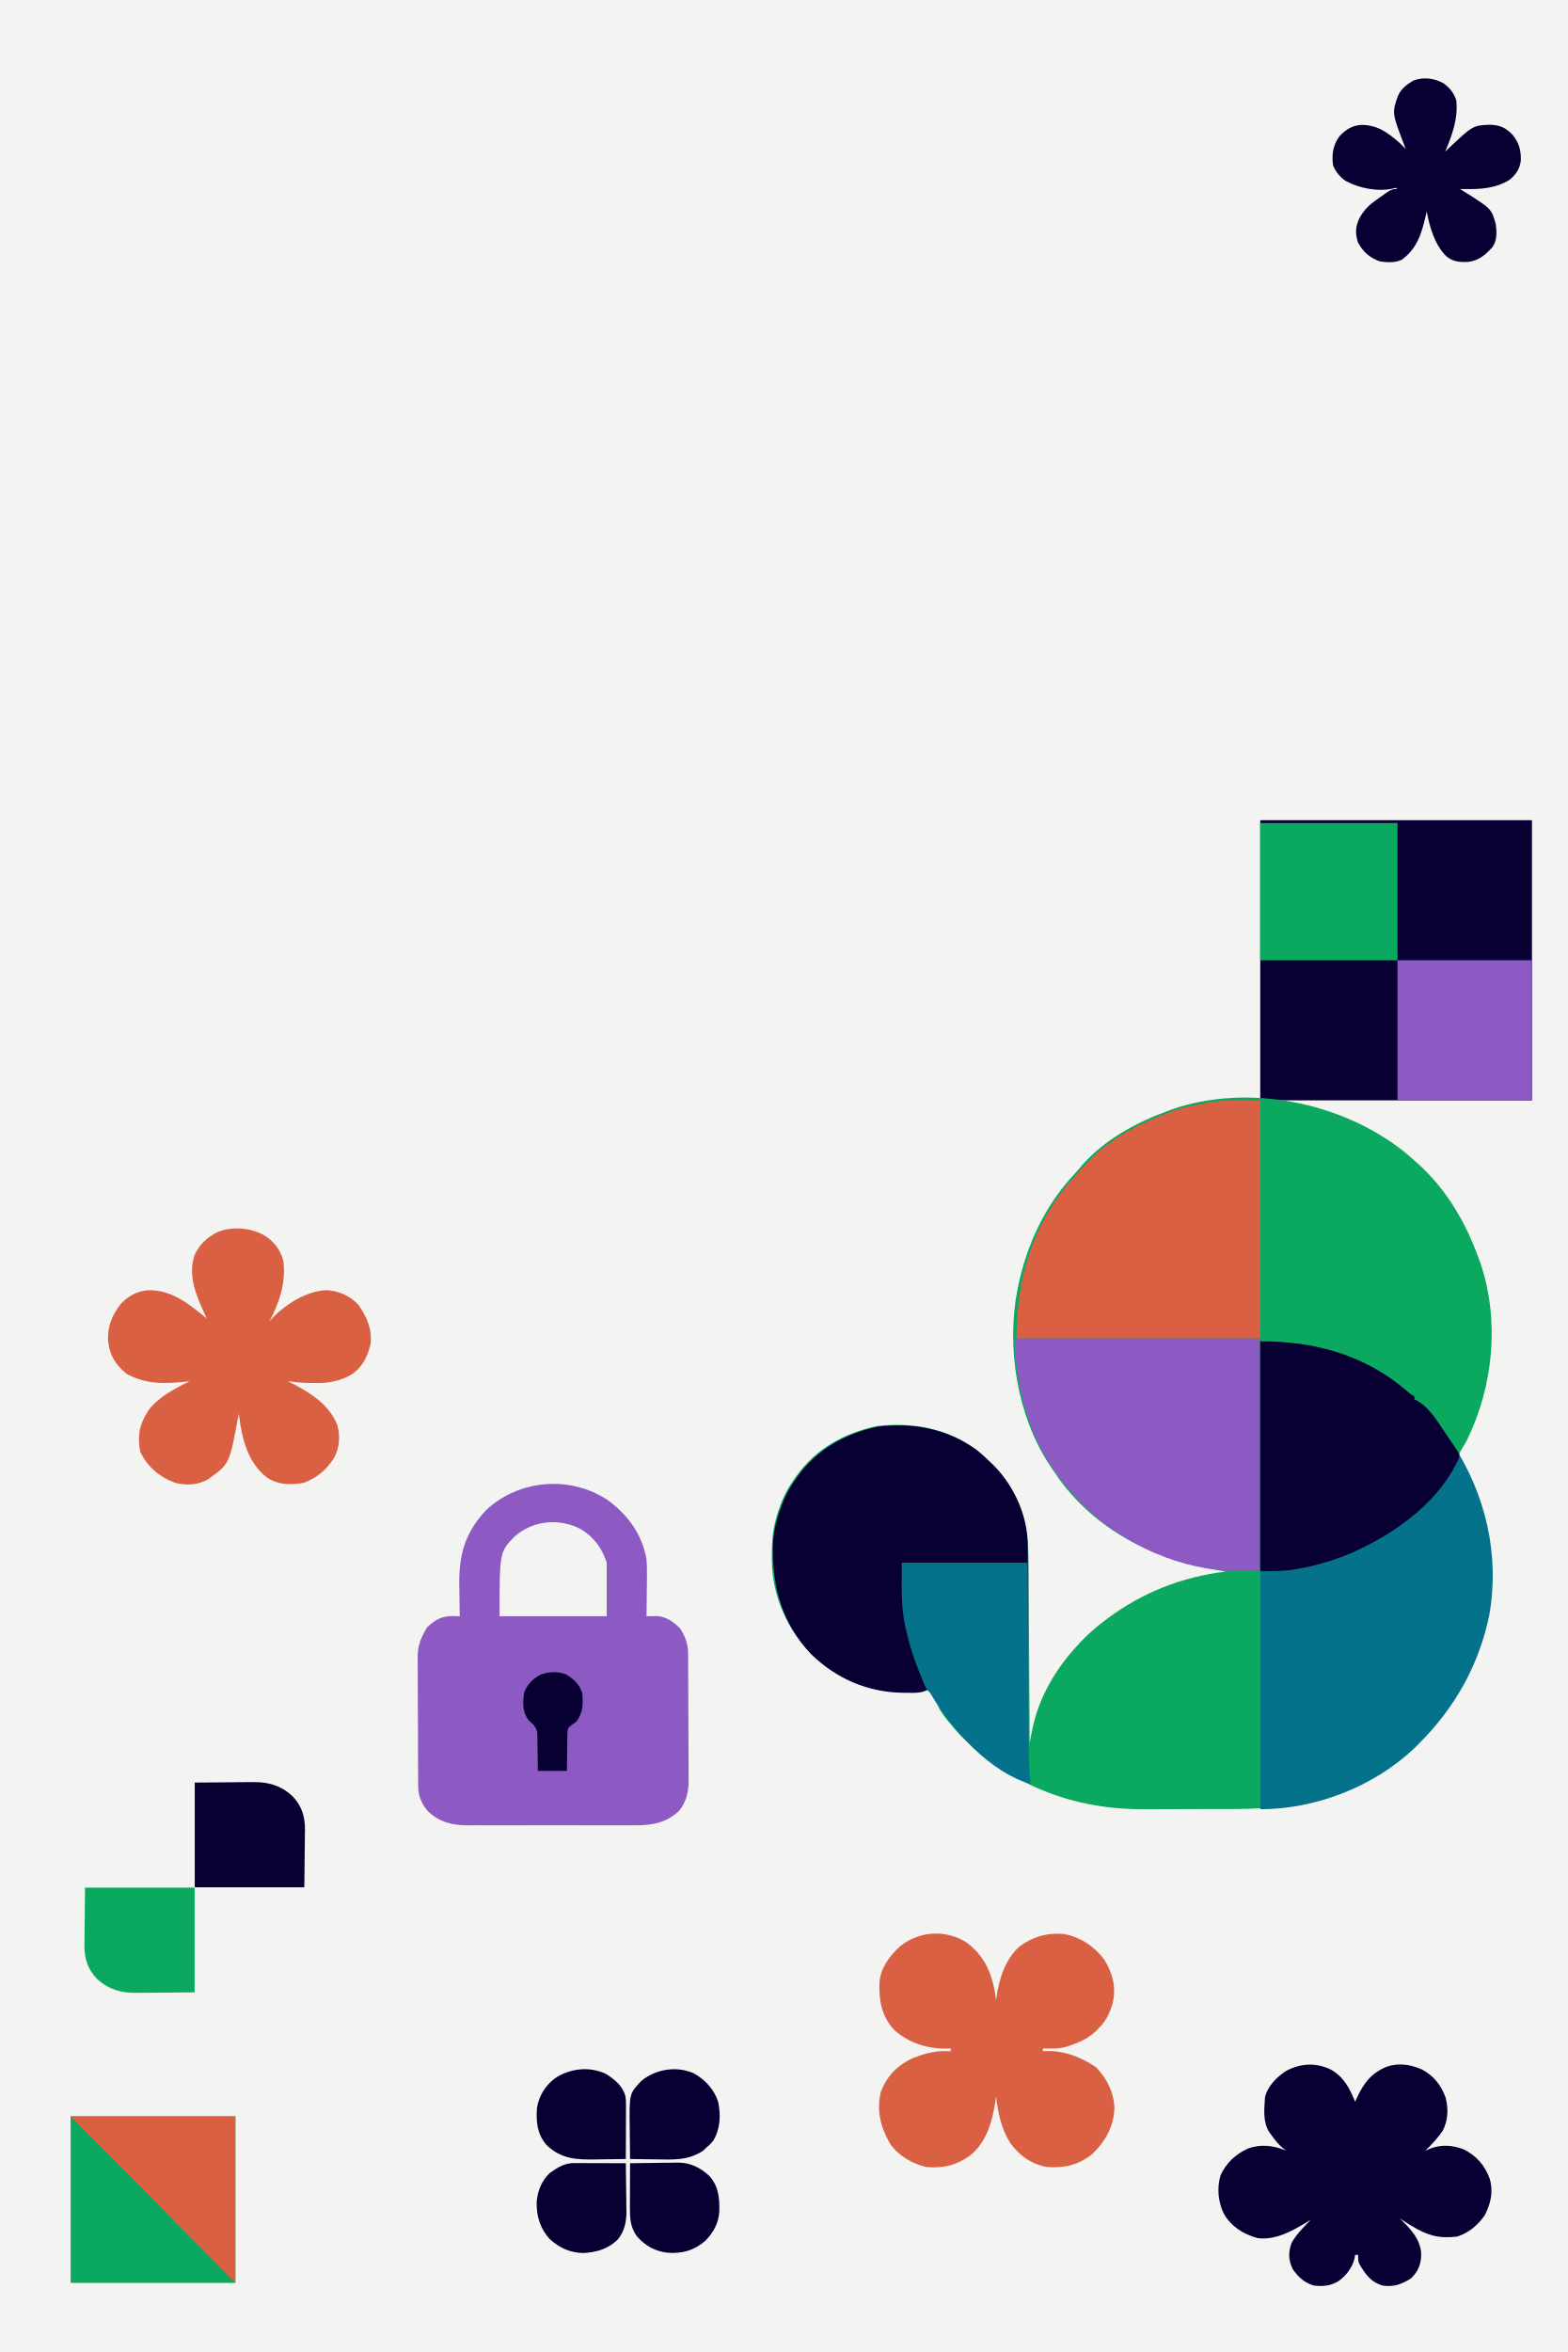
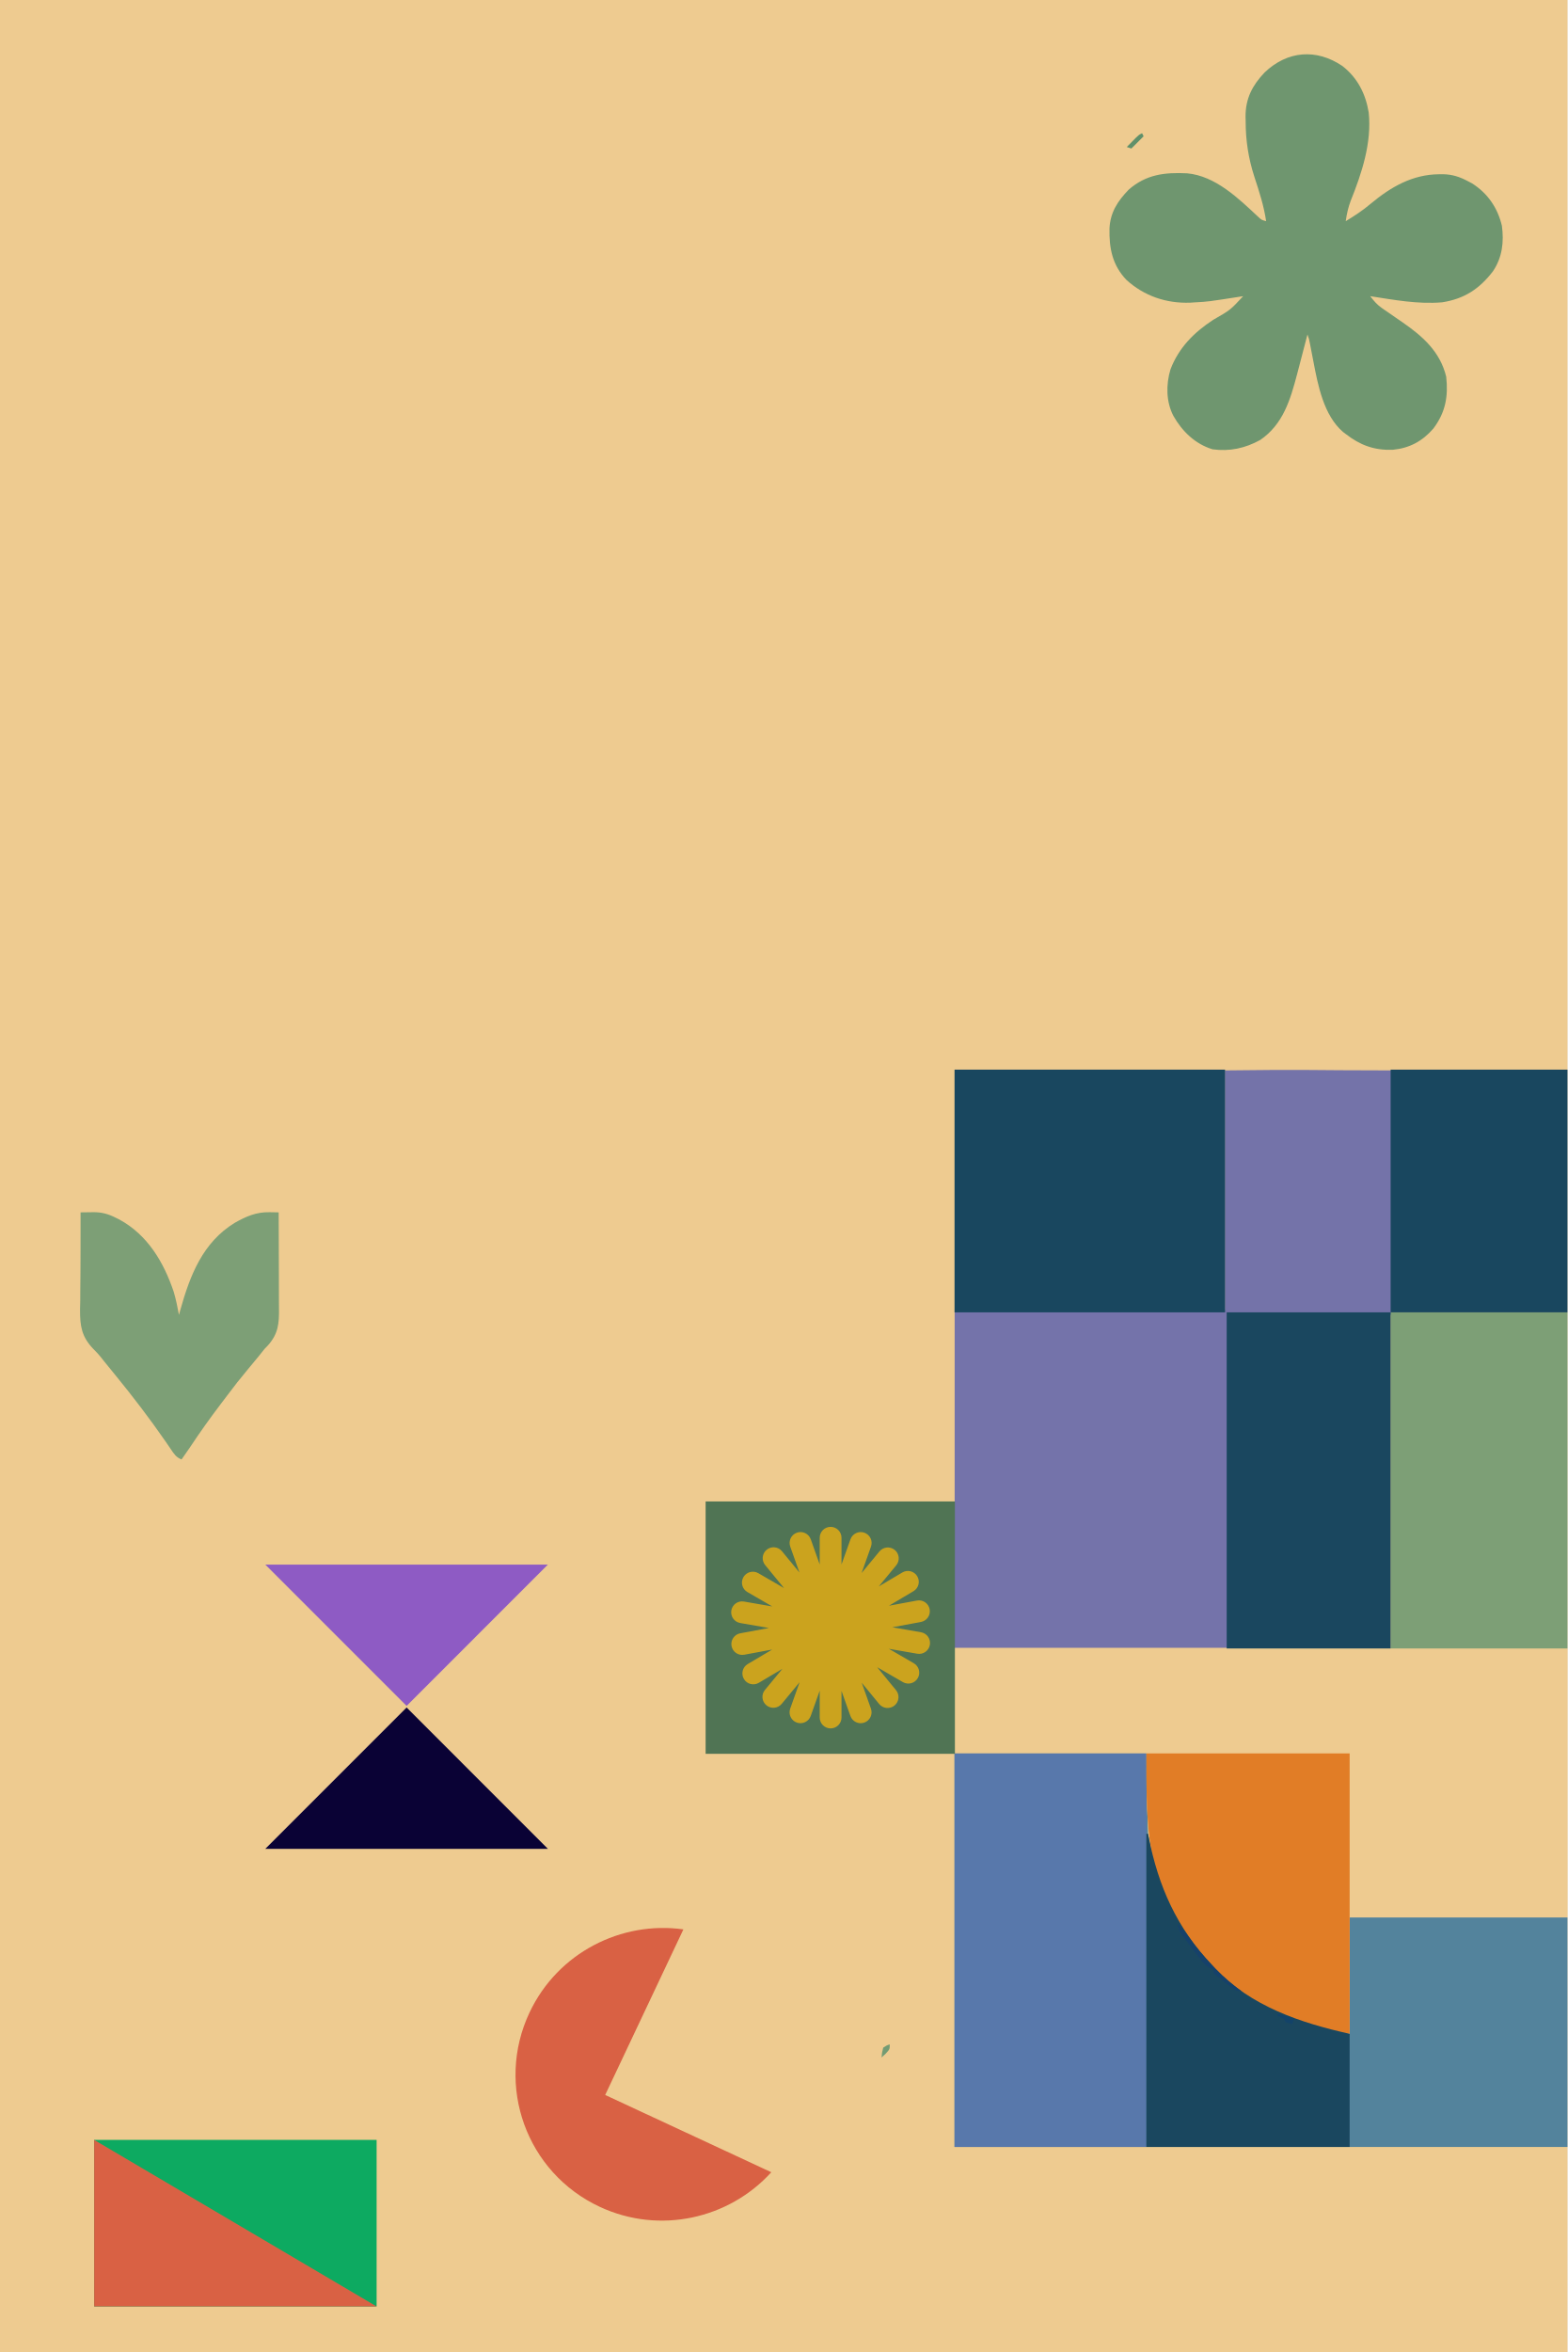
<svg xmlns="http://www.w3.org/2000/svg" width="260" height="390" viewBox="0 0 260 390" fill="none">
-   <g clip-path="url(#clip0_19192_4808)">
-     <rect width="260" height="390" fill="#F3F3F1" />
-     <path d="M101.02 248.901C104.274 251.393 106.527 254.503 107.227 258.605C107.344 260.226 107.299 261.853 107.274 263.477C107.271 263.917 107.267 264.356 107.264 264.796C107.256 265.864 107.243 266.932 107.227 267.999C107.381 267.996 107.535 267.992 107.694 267.989C107.897 267.986 108.101 267.983 108.311 267.981C108.512 267.977 108.713 267.974 108.921 267.97C110.504 268.049 111.727 268.945 112.813 270.031C113.616 271.315 114.11 272.575 114.12 274.098C114.122 274.399 114.122 274.399 114.125 274.706C114.126 274.924 114.127 275.142 114.127 275.367C114.129 275.598 114.131 275.829 114.132 276.068C114.137 276.833 114.14 277.599 114.143 278.364C114.144 278.626 114.145 278.888 114.146 279.158C114.151 280.545 114.155 281.933 114.157 283.32C114.16 284.75 114.169 286.179 114.179 287.608C114.186 288.71 114.188 289.812 114.189 290.914C114.19 291.441 114.193 291.968 114.197 292.494C114.204 293.234 114.203 293.973 114.202 294.712C114.207 295.035 114.207 295.035 114.211 295.363C114.196 297.139 113.792 298.859 112.641 300.254C110.462 302.315 108.077 302.682 105.172 302.662C104.687 302.665 104.687 302.665 104.192 302.668C103.313 302.672 102.434 302.67 101.555 302.667C100.63 302.665 99.706 302.667 98.781 302.669C97.229 302.67 95.677 302.668 94.125 302.663C92.336 302.658 90.547 302.659 88.759 302.665C87.217 302.67 85.675 302.67 84.133 302.668C83.215 302.666 82.297 302.666 81.379 302.669C80.354 302.673 79.33 302.668 78.305 302.662C78.005 302.664 77.705 302.666 77.395 302.668C74.939 302.643 72.869 302.116 71.037 300.409C69.933 299.173 69.368 297.82 69.357 296.167C69.356 295.963 69.354 295.76 69.352 295.551C69.351 295.33 69.351 295.109 69.35 294.882C69.348 294.648 69.347 294.414 69.345 294.172C69.34 293.397 69.337 292.623 69.334 291.848C69.333 291.583 69.332 291.318 69.331 291.044C69.326 289.641 69.322 288.237 69.32 286.833C69.317 285.387 69.308 283.94 69.298 282.493C69.292 281.378 69.29 280.263 69.289 279.148C69.287 278.615 69.284 278.082 69.28 277.548C69.273 276.8 69.274 276.053 69.275 275.305C69.272 275.086 69.269 274.868 69.266 274.644C69.281 272.792 69.879 271.404 70.839 269.84C72.112 268.601 73.269 267.966 75.058 267.965C75.456 267.974 75.853 267.984 76.25 267.999C76.245 267.733 76.24 267.467 76.234 267.193C76.216 266.189 76.204 265.185 76.195 264.181C76.189 263.75 76.183 263.318 76.174 262.887C76.075 257.955 77.079 254.21 80.527 250.496C86.015 245.247 94.803 244.566 101.02 248.901Z" fill="#8D5AC4" />
-     <path d="M43.925 204.902C45.483 205.884 46.449 207.198 46.972 208.965C47.493 212.575 46.355 215.946 44.687 219.121C44.897 218.88 45.106 218.639 45.322 218.391C47.58 216.133 50.832 214.107 54.066 213.932C56.126 214.002 57.991 214.841 59.414 216.328C60.852 218.361 61.765 220.406 61.445 222.93C60.935 224.987 60.134 226.645 58.371 227.872C56.368 229.061 54.468 229.36 52.177 229.325C51.973 229.325 51.77 229.325 51.559 229.324C50.264 229.315 49.016 229.207 47.734 229.023C47.943 229.128 48.152 229.233 48.367 229.341C51.461 230.941 54.573 232.893 55.936 236.255C56.45 238.115 56.319 239.979 55.433 241.695C54.173 243.687 52.635 244.994 50.448 245.861C48.213 246.277 46.153 246.246 44.221 244.964C41.138 242.541 40.163 238.662 39.675 234.944C39.654 234.75 39.632 234.555 39.609 234.355C39.584 234.496 39.558 234.637 39.532 234.781C38.07 242.746 38.07 242.746 34.531 245.273C32.812 246.271 30.938 246.349 29.017 245.86C26.419 244.903 24.504 243.247 23.264 240.767C22.748 238.087 23.134 236.141 24.628 233.848C26.233 231.666 29.095 230.172 31.484 229.023C31.252 229.051 31.252 229.051 31.016 229.079C27.373 229.465 24.284 229.601 20.994 227.802C19.14 226.292 18.232 224.794 17.929 222.411C17.799 219.989 18.512 218.206 19.967 216.286C21.172 214.964 22.559 214.183 24.338 213.947C28.438 213.782 31.252 216.166 34.277 218.613C34.154 218.347 34.032 218.08 33.906 217.805C32.536 214.781 31.177 211.614 32.214 208.243C32.875 206.799 33.709 205.769 35.039 204.902C35.197 204.798 35.355 204.693 35.518 204.585C37.998 203.225 41.535 203.486 43.925 204.902Z" fill="#D96043" />
-     <path d="M160.173 322.007C163.002 324.026 164.314 326.726 164.968 330.058C165.05 330.604 165.13 331.15 165.204 331.697C165.247 331.357 165.247 331.357 165.292 331.009C165.739 327.97 166.768 324.818 169.139 322.707C171.505 321.042 173.638 320.468 176.501 320.69C179.26 321.252 181.461 322.701 183.147 324.936C184.515 327.155 185.128 329.44 184.573 331.983C184.124 333.625 183.565 334.911 182.384 336.147C182.232 336.308 182.079 336.469 181.922 336.635C180.591 337.924 179.189 338.601 177.442 339.191C177.275 339.249 177.107 339.307 176.935 339.366C175.629 339.752 174.317 339.704 172.97 339.66C172.97 339.814 172.97 339.969 172.97 340.128C173.176 340.116 173.176 340.116 173.386 340.104C176.502 340.001 179.175 341.055 181.752 342.748C183.609 344.682 184.732 346.931 184.826 349.613C184.723 352.642 183.281 355.148 181.106 357.214C178.87 358.988 176.482 359.538 173.676 359.332C171.095 358.88 169.071 357.454 167.557 355.351C166.085 353.046 165.501 350.306 165.204 347.623C165.148 348.005 165.148 348.005 165.091 348.395C164.564 351.781 163.666 355.15 160.894 357.415C158.63 359.055 156.447 359.555 153.672 359.332C151.239 358.777 148.948 357.442 147.552 355.351C146.004 352.599 145.344 349.938 146.102 346.81C147.092 344.244 148.832 342.465 151.318 341.299C153.076 340.61 154.798 340.085 156.702 340.114C156.977 340.117 156.977 340.117 157.259 340.12C157.395 340.123 157.532 340.125 157.673 340.128C157.673 339.974 157.673 339.819 157.673 339.66C157.518 339.668 157.364 339.676 157.205 339.685C153.923 339.781 150.751 338.793 148.273 336.571C146.19 334.302 145.736 331.617 145.864 328.676C146.066 326.254 147.535 324.356 149.259 322.739C152.386 320.206 156.754 319.917 160.173 322.007Z" fill="#D96043" />
-     <path d="M96.418 253.61C98.57 254.958 99.823 256.712 100.623 259.113C100.623 262.046 100.623 264.979 100.623 268C94.758 268 88.893 268 82.85 268C82.85 257.368 82.85 257.368 85.334 254.782C88.413 252.083 92.828 251.66 96.418 253.61Z" fill="#F3F3F1" />
-     <path d="M93.86 277.634C95.126 278.392 96.086 279.267 96.562 280.695C96.731 282.588 96.726 283.99 95.546 285.52C95.329 285.669 95.111 285.818 94.886 285.972C94.21 286.489 94.21 286.489 94.109 287.303C94.106 287.596 94.102 287.888 94.097 288.19C94.086 288.666 94.086 288.666 94.075 289.152C94.074 289.482 94.072 289.813 94.071 290.153C94.064 290.488 94.058 290.822 94.051 291.167C94.036 291.993 94.029 292.819 94.023 293.645C92.431 293.645 90.839 293.645 89.199 293.645C89.195 293.146 89.192 292.648 89.188 292.134C89.176 291.479 89.164 290.824 89.151 290.169C89.15 289.841 89.148 289.512 89.147 289.174C89.139 288.857 89.132 288.541 89.124 288.214C89.121 287.923 89.117 287.632 89.112 287.332C88.897 286.308 88.452 285.943 87.675 285.266C86.628 283.844 86.696 282.399 86.914 280.695C87.449 279.241 88.347 278.388 89.707 277.649C91.04 277.204 92.538 277.106 93.86 277.634Z" fill="#080033" />
-     <path d="M11.712 350.922C20.73 350.922 29.748 350.922 39.039 350.922C39.039 360.037 39.039 369.152 39.039 378.543C30.021 378.543 21.003 378.543 11.712 378.543C11.712 369.428 11.712 360.313 11.712 350.922Z" fill="#0BA960" />
-     <path d="M39.039 350.922H11.712L39.039 378.543V350.922Z" fill="#D96043" />
-     <path d="M220.643 343.128C222.827 344.323 223.852 346.258 224.741 348.509C224.83 348.31 224.919 348.11 225.011 347.905C226.203 345.36 227.425 343.736 230.058 342.669C231.996 342.021 234.051 342.342 235.881 343.177C237.801 344.234 239.016 345.759 239.756 347.813C240.228 349.68 240.168 351.541 239.296 353.272C238.475 354.516 237.436 355.584 236.388 356.635C236.67 356.509 236.952 356.384 237.242 356.254C239.065 355.577 240.867 355.689 242.675 356.369C244.867 357.431 246.237 359.019 247.081 361.289C247.686 363.407 247.246 365.365 246.262 367.3C245.104 368.979 243.65 370.202 241.705 370.855C238.656 371.242 236.696 370.668 234.109 369.078C233.888 368.946 233.666 368.813 233.438 368.677C232.981 368.397 232.531 368.104 232.083 367.808C232.194 367.91 232.304 368.012 232.418 368.117C234.067 369.695 235.637 371.445 235.707 373.823C235.688 375.473 235.19 376.628 234.03 377.791C232.473 378.772 231.126 379.256 229.298 378.981C227.382 378.424 226.427 377.094 225.459 375.426C225.247 374.918 225.247 374.918 225.247 373.903C225.08 373.903 224.913 373.903 224.741 373.903C224.713 374.089 224.685 374.275 224.656 374.466C224.292 375.993 223.289 377.301 222.035 378.22C220.653 379.057 219.486 379.146 217.905 378.981C216.331 378.521 215.256 377.542 214.36 376.188C213.685 374.711 213.644 373.461 214.202 371.935C214.997 370.455 216.244 369.264 217.398 368.062C217.18 368.197 216.963 368.332 216.739 368.471C214.261 369.97 211.522 371.502 208.536 371.109C206.147 370.423 204.25 369.237 202.968 367.078C202.022 365.078 201.807 362.88 202.41 360.736C203.334 358.671 204.942 357.186 206.986 356.254C209.193 355.482 211.223 355.752 213.347 356.635C213.16 356.496 212.974 356.358 212.781 356.215C212.06 355.602 211.556 354.991 211.005 354.223C210.831 353.984 210.658 353.746 210.479 353.501C209.425 351.822 209.671 349.665 209.802 347.747C210.249 345.887 211.808 344.325 213.396 343.34C215.777 342.122 218.186 341.996 220.643 343.128Z" fill="#080033" />
-     <path d="M104.495 358.7C105.822 358.676 107.15 358.659 108.478 358.648C108.929 358.643 109.379 358.637 109.83 358.629C110.481 358.617 111.132 358.612 111.784 358.608C111.983 358.603 112.182 358.598 112.387 358.594C114.498 358.593 116.126 359.399 117.661 360.821C119.185 362.527 119.345 364.491 119.298 366.695C119.159 368.677 118.356 370.136 116.983 371.556C115.095 373.187 113.194 373.693 110.759 373.545C108.648 373.294 107.093 372.44 105.665 370.866C104.504 369.288 104.461 367.778 104.472 365.897C104.472 365.691 104.473 365.485 104.473 365.272C104.474 364.617 104.477 363.961 104.48 363.306C104.481 362.86 104.482 362.415 104.483 361.969C104.486 360.879 104.49 359.789 104.495 358.7Z" fill="#080033" />
-     <path d="M100.475 343.881C101.876 344.739 103.204 345.814 103.69 347.439C103.799 347.963 103.821 348.432 103.82 348.967C103.82 349.169 103.82 349.37 103.82 349.577C103.818 349.793 103.817 350.008 103.816 350.23C103.816 350.452 103.815 350.674 103.815 350.902C103.814 351.61 103.811 352.318 103.808 353.026C103.807 353.507 103.806 353.987 103.805 354.468C103.802 355.645 103.798 356.821 103.793 357.998C102.574 358.022 101.355 358.039 100.136 358.05C99.722 358.054 99.309 358.061 98.895 358.069C95.69 358.131 93.097 358.03 90.662 355.695C89.086 353.887 88.901 351.896 89.053 349.575C89.372 347.559 90.335 345.989 91.918 344.703C94.385 342.985 97.702 342.563 100.475 343.881Z" fill="#080033" />
-     <path d="M95.159 358.674C95.351 358.674 95.543 358.674 95.741 358.674C96.05 358.676 96.05 358.676 96.366 358.678C96.684 358.678 96.684 358.678 97.008 358.679C97.685 358.68 98.362 358.683 99.039 358.686C99.498 358.687 99.957 358.688 100.416 358.689C101.541 358.692 102.667 358.696 103.792 358.701C103.815 360.057 103.832 361.414 103.843 362.771C103.848 363.231 103.854 363.692 103.863 364.153C103.874 364.818 103.879 365.484 103.883 366.149C103.888 366.352 103.893 366.555 103.898 366.764C103.899 368.446 103.543 370.05 102.438 371.364C100.828 372.952 98.885 373.485 96.67 373.587C94.495 373.523 92.779 372.732 91.172 371.277C89.586 369.532 88.968 367.494 89.002 365.178C89.149 363.307 89.799 361.655 91.157 360.338C92.398 359.451 93.6 358.669 95.159 358.674Z" fill="#080033" />
-     <path d="M115.139 343.829C116.987 344.901 118.377 346.402 119.087 348.437C119.572 350.662 119.481 352.974 118.297 354.957C117.727 355.63 117.727 355.63 117.127 356.127C116.881 356.366 116.881 356.366 116.63 356.609C114.18 358.26 111.608 358.113 108.778 358.057C108.361 358.052 107.944 358.048 107.528 358.044C106.516 358.034 105.504 358.018 104.493 357.999C104.475 356.742 104.463 355.485 104.454 354.229C104.451 353.802 104.446 353.375 104.44 352.949C104.359 347.16 104.359 347.16 106.34 345.073C108.748 343.063 112.279 342.506 115.139 343.829Z" fill="#080033" />
-     <path d="M38.2 295.534L32.3 295.58V312.947H32.486H50.475L50.532 307.266C50.544 306.43 50.557 305.593 50.562 304.757L50.565 304.07L50.58 303.343C50.581 301.14 50.02 299.392 48.464 297.79C46.524 296.032 44.49 295.464 41.895 295.502L41.519 295.508C41.029 295.509 40.54 295.511 40.051 295.513L38.2 295.534Z" fill="#080033" />
-     <path d="M26.379 330.414L32.278 330.367L32.278 313L32.093 313L14.104 313L14.046 318.681C14.034 319.518 14.021 320.354 14.016 321.191L14.014 321.877L13.999 322.604C13.998 324.808 14.559 326.555 16.114 328.157C18.055 329.915 20.089 330.484 22.683 330.445L23.06 330.44C23.549 330.438 24.039 330.436 24.528 330.434L26.379 330.414Z" fill="#0BA960" />
-     <path d="M239.449 13.841C240.467 14.584 241.137 15.435 241.526 16.647C241.841 19.695 240.844 22.388 239.686 25.133C239.825 25 239.963 24.868 240.106 24.731C244.298 20.787 244.298 20.787 247.16 20.683C248.806 20.745 249.763 21.186 250.89 22.391C251.949 23.719 252.281 24.944 252.225 26.649C252.053 28.008 251.391 28.991 250.337 29.829C248.127 31.224 245.489 31.411 242.957 31.342C242.687 31.342 242.417 31.342 242.139 31.342C242.322 31.455 242.505 31.568 242.693 31.684C247.36 34.61 247.36 34.61 248.067 37.138C248.239 38.456 248.32 39.826 247.534 40.956C246.392 42.245 245.254 43.219 243.522 43.426C242.08 43.498 241.019 43.421 239.868 42.496C237.903 40.51 237.146 37.752 236.62 35.068C236.545 35.391 236.545 35.391 236.47 35.72C235.776 38.675 235.067 41.184 232.493 43.062C231.372 43.61 230.052 43.522 228.852 43.347C227.128 42.72 226.093 41.791 225.211 40.191C224.762 38.755 224.777 37.612 225.428 36.245C226.134 34.911 226.989 34.041 228.201 33.192C228.321 33.105 228.442 33.018 228.567 32.928C230.793 31.342 230.793 31.342 231.714 31.342C231.646 31.274 231.579 31.206 231.509 31.135C231.399 31.164 231.289 31.193 231.176 31.223C228.616 31.856 225.426 31.24 223.154 29.988C222.225 29.343 221.505 28.47 221.084 27.41C220.857 25.618 221.056 24.129 222.106 22.649C223.034 21.597 224.125 20.885 225.532 20.721C228.314 20.61 230.094 21.937 232.123 23.684C232.472 24.022 232.809 24.368 233.145 24.719C233.061 24.502 232.977 24.284 232.891 24.06C230.863 18.741 230.863 18.741 231.829 15.949C232.4 14.681 233.244 14.062 234.397 13.361C236.075 12.727 237.921 12.953 239.449 13.841Z" fill="#080033" />
-     <path d="M209.012 136C223.883 136 238.755 136 254.077 136C254.077 151.331 254.077 166.663 254.077 182.459C239.205 182.459 224.334 182.459 209.012 182.459C209.012 167.127 209.012 151.796 209.012 136Z" fill="#080033" />
-     <path d="M209.012 136.465C216.524 136.465 224.037 136.465 231.777 136.465C231.777 143.977 231.777 151.49 231.777 159.23C224.264 159.23 216.752 159.23 209.012 159.23C209.012 151.717 209.012 144.205 209.012 136.465Z" fill="#0BA960" />
-     <path d="M231.775 159.229C239.134 159.229 246.494 159.229 254.076 159.229C254.076 166.895 254.076 174.561 254.076 182.459C246.717 182.459 239.357 182.459 231.775 182.459C231.775 174.793 231.775 167.128 231.775 159.229Z" fill="#8D5AC4" />
-     <path d="M232.761 190.877C233.556 191.523 234.319 192.198 235.077 192.887C235.287 193.076 235.497 193.264 235.713 193.459C240.186 197.682 243.193 202.978 245.257 208.701C245.414 209.137 245.414 209.137 245.574 209.581C248.743 219.113 247.666 229.907 243.271 238.847C242.932 239.45 242.59 240.045 242.216 240.627C241.97 241.213 242.088 241.458 242.278 242.059C242.44 242.422 242.613 242.78 242.793 243.134C247.651 252.886 248.587 263.071 245.181 273.461C243.118 279.443 239.547 284.568 235.077 289.007C234.856 289.23 234.635 289.453 234.407 289.683C226.377 297.367 215.799 299.955 205.002 299.962C204.426 299.964 203.85 299.965 203.275 299.967C202.073 299.97 200.871 299.971 199.669 299.971C198.146 299.971 196.623 299.977 195.1 299.986C193.911 299.992 192.723 299.992 191.535 299.992C190.974 299.993 190.414 299.995 189.853 299.999C178.081 300.073 167.86 296.111 159.447 287.901C158.658 287.106 157.942 286.273 157.251 285.393C157.131 285.247 157.011 285.1 156.888 284.95C156.294 284.205 155.818 283.522 155.471 282.633C155.038 281.618 154.754 281.051 153.883 280.359C152.097 280.003 150.232 280.233 148.427 280.337C143.498 280.482 138.554 277.909 135.013 274.676C130.66 270.453 128.078 264.808 128.001 258.753C127.994 256.212 128.047 253.894 128.805 251.449C128.896 251.155 128.986 250.861 129.079 250.559C129.691 248.725 130.429 247.105 131.537 245.518C131.716 245.261 131.894 245.004 132.079 244.739C135.361 240.187 139.963 237.652 145.389 236.472C151.262 235.761 156.997 236.815 161.829 240.329C162.7 241.03 163.514 241.772 164.312 242.553C164.504 242.741 164.696 242.929 164.894 243.123C167.019 245.332 168.382 247.84 169.371 250.707C169.43 250.877 169.49 251.047 169.551 251.221C170.443 253.992 170.593 256.889 170.599 259.777C170.602 260.255 170.602 260.255 170.606 260.743C170.613 261.604 170.617 262.466 170.62 263.328C170.624 264.232 170.631 265.137 170.637 266.042C170.648 267.75 170.658 269.458 170.666 271.167C170.675 273.113 170.688 275.06 170.7 277.007C170.726 281.007 170.748 285.007 170.768 289.007C170.818 288.752 170.868 288.497 170.919 288.234C170.986 287.897 171.053 287.559 171.12 287.221C171.153 287.054 171.186 286.886 171.22 286.713C172.159 281.99 174.594 277.572 177.72 273.934C177.83 273.806 177.939 273.678 178.052 273.545C179.604 271.746 181.276 270.176 183.183 268.745C183.315 268.645 183.448 268.545 183.585 268.442C189.465 264.049 195.996 261.479 203.295 260.591C203.155 260.569 203.016 260.547 202.872 260.524C192.164 258.788 182.334 254.309 175.749 245.379C175.319 244.774 174.903 244.16 174.492 243.542C174.393 243.396 174.295 243.25 174.193 243.099C168.649 234.814 166.849 223.328 168.781 213.643C170.214 206.563 173.22 199.973 178.2 194.672C178.661 194.178 179.09 193.67 179.52 193.15C183.242 188.96 188.395 186.144 193.611 184.239C194.008 184.088 194.008 184.088 194.413 183.935C206.991 179.619 222.464 182.747 232.761 190.877Z" fill="#0BA960" />
-     <path d="M209.011 182.492C209.011 195.513 209.011 208.534 209.011 221.949C195.673 221.949 182.334 221.949 168.592 221.949C168.592 211.852 171.405 202.295 178.494 194.8C178.955 194.311 179.383 193.807 179.812 193.291C183.53 189.135 188.676 186.343 193.885 184.453C194.149 184.353 194.414 184.254 194.686 184.151C196.387 183.571 198.147 183.242 199.914 182.921C200.135 182.878 200.356 182.835 200.585 182.791C203.435 182.312 206.02 182.492 209.011 182.492Z" fill="#D96043" />
-     <path d="M168.42 221.949C181.759 221.949 195.097 221.949 208.839 221.949C208.839 234.614 208.839 247.279 208.839 260.327C199.458 261.368 189.764 257.885 182.415 252.11C179.418 249.549 176.8 246.773 174.62 243.49C174.521 243.344 174.422 243.197 174.32 243.046C171.195 238.36 169.541 232.943 168.715 227.412C168.684 227.207 168.653 227.002 168.622 226.791C168.399 225.14 168.42 223.653 168.42 221.949Z" fill="#8D5AC4" />
-     <path d="M209.012 222.414C218.114 222.414 226.313 224.65 233.299 230.614C233.847 231.094 233.847 231.094 234.574 231.556C234.574 231.719 234.574 231.883 234.574 232.051C234.717 232.11 234.859 232.17 235.006 232.232C237.261 233.49 238.847 236.377 240.282 238.475C240.516 238.815 240.516 238.815 240.755 239.161C246.383 247.629 248.786 257.842 246.983 267.879C245.28 276.106 241.276 283.21 235.319 289.129C235.097 289.351 234.876 289.574 234.649 289.804C227.954 296.214 218.245 300 209.012 300C209.012 274.397 209.012 248.793 209.012 222.414Z" fill="#05728C" />
-     <path d="M209.012 222.414C218.113 222.414 226.311 224.652 233.296 230.622C233.844 231.102 233.844 231.102 234.571 231.565C234.571 231.728 234.571 231.891 234.571 232.06C234.714 232.12 234.856 232.179 235.003 232.241C237.261 233.502 238.839 236.39 240.279 238.49C240.461 238.751 240.643 239.012 240.83 239.281C240.991 239.52 241.152 239.759 241.318 240.005C241.459 240.215 241.601 240.424 241.747 240.641C242.016 241.211 242.016 241.211 241.983 241.701C238.961 248.7 231.863 253.949 225.141 257.039C224.898 257.153 224.655 257.267 224.404 257.384C221.34 258.737 218.054 259.683 214.75 260.223C214.574 260.253 214.397 260.283 214.216 260.313C212.448 260.572 210.85 260.502 209.012 260.502C209.012 247.933 209.012 235.364 209.012 222.414Z" fill="#080033" />
-     <path d="M161.982 240.434C162.853 241.137 163.666 241.882 164.464 242.666C164.656 242.855 164.848 243.044 165.046 243.238C168.295 246.63 170.454 251.483 170.45 256.214C170.451 256.703 170.451 256.703 170.451 257.201C170.451 257.559 170.45 257.916 170.449 258.274C170.449 258.653 170.449 259.032 170.449 259.412C170.449 260.438 170.447 261.465 170.446 262.491C170.444 263.565 170.444 264.639 170.444 265.713C170.443 267.745 170.441 269.777 170.438 271.81C170.436 274.124 170.434 276.438 170.433 278.752C170.43 283.512 170.426 288.271 170.421 293.03C170.339 293.03 170.257 293.03 170.172 293.03C170.172 281.896 170.172 270.761 170.172 259.289C163.375 259.289 156.577 259.289 149.573 259.289C149.842 266.01 150.331 271.518 152.8 277.648C152.904 277.912 153.008 278.176 153.116 278.448C153.338 279.01 153.564 279.57 153.792 280.129C153.019 280.902 150.837 280.665 149.821 280.688C143.963 280.635 138.713 278.363 134.525 274.283C129.759 269.278 128.105 263.281 128.176 256.553C128.22 254.82 128.46 253.261 128.974 251.598C129.064 251.303 129.154 251.008 129.247 250.704C129.859 248.863 130.597 247.237 131.704 245.644C131.972 245.257 131.972 245.257 132.246 244.862C135.527 240.291 140.127 237.745 145.55 236.561C151.42 235.847 157.153 236.905 161.982 240.434Z" fill="#080033" />
-     <path d="M149.566 259.116C156.446 259.116 163.326 259.116 170.414 259.116C170.429 261.516 170.444 263.916 170.46 266.389C170.47 267.913 170.48 269.436 170.491 270.96C170.507 273.376 170.524 275.792 170.539 278.209C170.549 279.969 170.561 281.729 170.574 283.489C170.58 284.42 170.587 285.351 170.592 286.282C170.597 287.161 170.603 288.039 170.61 288.918C170.613 289.389 170.615 289.861 170.618 290.332C170.633 292.172 170.733 293.988 170.916 295.819C164.148 293.827 158.053 287.006 154.58 281.238C154.137 280.453 154.137 280.453 153.585 279.947C153.173 279.083 152.836 278.187 152.486 277.297C152.384 277.039 152.283 276.781 152.178 276.516C151.413 274.542 150.786 272.588 150.32 270.524C150.267 270.299 150.213 270.074 150.159 269.843C149.372 266.286 149.566 262.757 149.566 259.116Z" fill="#05728C" />
+   <g opacity="0.99" clip-path="url(#clip0_19192_4888)">
+     <path d="M0 0C85.8 0 171.6 0 260 0C260 128.7 260 257.4 260 390C174.2 390 88.4 390 0 390C0 261.3 0 132.6 0 0Z" fill="#EECB8F" />
+     <path d="M158.311 290.745C168.808 290.745 179.306 290.745 190.122 290.745C190.212 295.142 190.302 299.538 190.394 304.068C192.292 312.798 194.89 319.348 200.998 325.82C201.184 326.023 201.37 326.227 201.562 326.437C207.462 332.664 215.7 335.431 223.838 337.239C223.838 330.869 223.838 324.498 223.838 317.935C235.771 317.935 247.705 317.935 260 317.935C260 330.496 260 343.058 260 356C226.442 356 192.885 356 158.311 356C158.311 334.466 158.311 312.932 158.311 290.745Z" fill="#52829B" />
+     <path d="M158.311 273.344C191.868 273.344 225.425 273.344 260 273.344C260 288.059 260 302.774 260 317.935C248.066 317.935 236.133 317.935 223.838 317.935C223.838 324.305 223.838 330.676 223.838 337.239C220.771 336.933 220.771 336.933 219.757 336.651C219.417 336.557 219.417 336.557 219.07 336.46C218.838 336.392 218.605 336.324 218.366 336.254C218.118 336.181 217.87 336.109 217.614 336.035C207.872 333.103 199.59 326.696 194.644 317.766C190.011 309.106 190.122 300.878 190.122 290.745C179.624 290.745 169.127 290.745 158.311 290.745C158.311 285.003 158.311 279.26 158.311 273.344Z" fill="#EECB8F" />
+     <path d="M222.618 10.931C225.127 12.868 226.488 15.537 226.998 18.644C227.531 23.64 225.858 28.72 224.008 33.309C223.593 34.409 223.352 35.508 223.19 36.671C224.657 35.789 226.041 34.876 227.347 33.767C230.685 30.987 234.254 28.935 238.646 28.895C238.977 28.891 238.977 28.891 239.314 28.887C240.905 28.922 242.104 29.325 243.502 30.069C243.717 30.183 243.932 30.296 244.154 30.413C246.738 32.061 248.379 34.451 249.088 37.433C249.453 40.123 249.151 42.681 247.615 44.97C245.368 47.906 242.867 49.552 239.186 50.128C235.184 50.474 231.197 49.722 227.252 49.112C227.849 49.897 228.399 50.543 229.213 51.101C229.479 51.285 229.479 51.285 229.75 51.474C229.937 51.6 230.123 51.727 230.315 51.858C230.704 52.128 231.093 52.398 231.482 52.669C231.85 52.922 232.217 53.176 232.584 53.429C235.962 55.762 238.839 58.304 239.852 62.458C240.21 65.738 239.747 68.364 237.726 71.059C235.894 73.172 233.755 74.321 230.97 74.583C227.92 74.686 225.582 73.828 223.19 71.964C222.959 71.791 222.959 71.791 222.725 71.614C219.525 68.848 218.576 63.863 217.826 59.935C217.725 59.415 217.625 58.895 217.523 58.375C217.432 57.907 217.342 57.439 217.253 56.971C217.109 56.212 217.109 56.212 216.842 55.46C216.785 55.684 216.785 55.684 216.726 55.911C216.265 57.71 215.794 59.505 215.319 61.3C215.254 61.548 215.189 61.795 215.122 62.051C214.008 66.261 212.816 70.35 209.019 72.948C206.518 74.331 203.946 74.89 201.1 74.503C198.222 73.623 196.074 71.545 194.609 68.965C193.387 66.621 193.367 63.778 194.117 61.268C195.485 57.657 198.04 55.103 201.211 53.032C204.046 51.409 204.046 51.409 206.178 49.112C206.039 49.134 205.9 49.156 205.756 49.178C200.298 50.026 200.298 50.026 198.307 50.128C198.02 50.147 197.732 50.167 197.436 50.187C193.469 50.339 189.781 49.105 186.818 46.415C184.472 43.954 183.942 41.155 184.005 37.91C184.131 35.222 185.358 33.346 187.197 31.445C190.092 28.907 193.198 28.557 196.89 28.739C201.588 29.173 205.418 32.91 208.693 35.973C209.218 36.466 209.218 36.466 209.987 36.671C209.611 34.116 208.832 31.732 208.026 29.286C207.046 26.234 206.595 23.322 206.591 20.119C206.584 19.865 206.578 19.61 206.572 19.348C206.56 16.35 207.694 14.156 209.733 12.017C213.511 8.407 218.307 8.026 222.618 10.931Z" fill="#6E956E" />
+     <path d="M204.316 217.16H158.33V248.098V248.374V273.235H204.316V217.16Z" fill="#7372A9" />
+     <path d="M158.311 290.745C168.808 290.745 179.306 290.745 190.122 290.745C190.122 312.279 190.122 333.813 190.122 356C179.624 356 169.127 356 158.311 356C158.311 334.466 158.311 312.932 158.311 290.745Z" fill="#5777AA" />
+     <path d="M13.362 201.03C13.909 201.021 14.456 201.014 15.003 201.009C15.156 201.006 15.31 201.003 15.468 201C16.842 200.99 17.926 201.279 19.16 201.902C19.466 202.053 19.466 202.053 19.779 202.207C24.452 204.739 27.15 209.259 28.816 214.218C29.182 215.472 29.445 216.742 29.682 218.028C29.755 217.762 29.828 217.495 29.904 217.22C31.521 211.456 33.624 206.018 38.916 202.774C40.828 201.697 42.476 200.963 44.7 201.003C44.847 201.005 44.994 201.007 45.145 201.009C45.502 201.014 45.859 201.022 46.217 201.03C46.238 203.567 46.248 206.103 46.244 208.64C46.242 209.819 46.244 210.997 46.255 212.175C46.266 213.314 46.267 214.452 46.26 215.591C46.259 216.024 46.262 216.457 46.269 216.889C46.306 219.476 46.163 221.163 44.408 223.12C44.134 223.404 44.134 223.404 43.854 223.694C43.533 224.091 43.215 224.49 42.901 224.893C42.293 225.643 41.677 226.384 41.055 227.123C39.905 228.491 38.805 229.892 37.736 231.327C37.364 231.822 36.988 232.315 36.612 232.808C34.82 235.165 33.114 237.562 31.48 240.034C31.035 240.698 30.574 241.349 30.111 242C29.222 241.671 28.822 241.036 28.313 240.27C28.123 239.992 27.932 239.714 27.741 239.437C27.639 239.288 27.537 239.138 27.431 238.984C24.831 235.226 22.049 231.587 19.16 228.053C18.8 227.611 18.441 227.169 18.081 226.727C17.838 226.428 17.595 226.129 17.351 225.831C17.102 225.525 16.858 225.216 16.616 224.905C16.255 224.47 15.894 224.087 15.493 223.692C13.537 221.663 13.257 219.903 13.274 217.115C13.285 216.62 13.297 216.126 13.309 215.631C13.311 215.12 13.313 214.609 13.313 214.098C13.316 213.07 13.326 212.041 13.342 211.013C13.363 209.636 13.365 208.26 13.358 206.883C13.349 204.932 13.351 202.981 13.362 201.03Z" fill="#7C9E75" />
+     <path d="M190.123 290.745C201.249 290.745 212.375 290.745 223.838 290.745C223.838 306.088 223.838 321.431 223.838 337.239C220.772 336.933 220.772 336.933 219.758 336.651C219.418 336.557 219.418 336.557 219.071 336.46C218.839 336.392 218.606 336.324 218.366 336.254C218.119 336.181 217.871 336.109 217.615 336.035C207.873 333.103 199.591 326.696 194.644 317.766C190.012 309.106 190.123 300.878 190.123 290.745Z" fill="#E17C24" />
+     <path d="M230.736 217.998V177.489C216.52 177.48 217.36 177.308 203.145 177.489V217.666C204.947 217.663 206.6 217.663 208.366 217.666L209.008 217.663C209.751 217.663 210.494 217.663 211.237 217.661C211.723 217.66 212.21 217.659 212.697 217.658C213.395 217.658 213.403 217.658 214.857 217.657L214.905 217.657L218.594 217.649C222.586 217.644 226.861 218.003 230.736 217.998Z" fill="#7372A8" />
+     <path d="M190.123 304.067C190.213 304.067 190.302 304.067 190.395 304.067C190.428 304.234 190.46 304.401 190.494 304.572C192.139 312.851 195.145 319.617 200.999 325.819C201.185 326.023 201.371 326.226 201.563 326.436C207.462 332.663 215.7 335.43 223.838 337.239C223.838 343.43 223.838 349.621 223.838 356C212.712 356 201.586 356 190.123 356C190.123 338.862 190.123 321.724 190.123 304.067Z" fill="#18465E" />
+     <path d="M158.311 177.364C173.116 177.364 187.921 177.364 203.174 177.364C203.174 190.644 203.174 203.923 203.174 217.605C188.369 217.605 173.564 217.605 158.311 217.605C158.311 204.325 158.311 191.046 158.311 177.364Z" fill="#17465E" />
+     <path d="M230.635 217.606C240.326 217.606 250.016 217.606 260 217.606C260 236 260 254.394 260 273.345C250.31 273.345 240.619 273.345 230.635 273.345C230.635 254.951 230.635 236.557 230.635 217.606Z" fill="#7C9E75" />
+     <path d="M203.446 217.606C212.418 217.606 221.391 217.606 230.635 217.606C230.635 236 230.635 254.394 230.635 273.345C221.663 273.345 212.69 273.345 203.446 273.345C203.446 254.951 203.446 236.557 203.446 217.606Z" fill="#18465E" />
+     <path d="M230.635 177.364C240.326 177.364 250.016 177.364 260 177.364C260 190.644 260 203.923 260 217.605C250.31 217.605 240.619 217.605 230.635 217.605C230.635 204.325 230.635 191.046 230.635 177.364Z" fill="#17465E" />
+     <path d="M195.289 319.022C196.099 319.791 196.742 320.588 197.379 321.504C198.486 323.045 199.694 324.444 200.999 325.82C201.201 326.033 201.403 326.247 201.612 326.467C202.946 327.838 204.352 329.037 205.893 330.17C204.882 330.17 204.659 329.913 203.888 329.287C203.565 329.026 203.565 329.026 203.237 328.761C203.037 328.598 202.836 328.435 202.63 328.267C202.355 328.059 202.081 327.852 201.798 327.638C201.624 327.487 201.45 327.335 201.271 327.179C201.271 327 201.271 326.82 201.271 326.636C201.108 326.563 200.944 326.491 200.776 326.417C200.161 326.08 199.841 325.775 199.398 325.237C199.259 325.068 199.12 324.898 198.976 324.724C198.292 323.86 197.625 322.986 196.971 322.098C196.838 321.921 196.705 321.745 196.568 321.562C196.442 321.391 196.315 321.219 196.184 321.042C196.071 320.888 195.957 320.735 195.84 320.578C195.534 320.065 195.406 319.606 195.289 319.022Z" fill="#144069" />
+     <path d="M189.414 22.09C189.498 22.257 189.582 22.425 189.668 22.598C188.991 23.275 188.314 23.952 187.637 24.629C187.385 24.545 187.134 24.461 186.875 24.375C187.202 24.041 187.53 23.708 187.859 23.375C188.133 23.097 188.133 23.097 188.412 22.813C188.906 22.344 188.906 22.344 189.414 22.09Z" fill="#5F8F69" />
+     <path d="M211.875 333.977C212.842 334.142 213.692 334.406 214.594 334.792C214.504 335.061 214.415 335.331 214.322 335.608C213.795 335.506 213.795 335.506 213.234 335.336C213.145 335.157 213.055 334.977 212.963 334.792C212.414 334.484 212.414 334.484 211.875 334.248C211.875 334.159 211.875 334.069 211.875 333.977Z" fill="#114268" />
+     <path d="M147.565 338.992C147.565 339.808 147.565 339.808 146.885 340.539C146.661 340.746 146.436 340.954 146.205 341.167C146.273 340.386 146.273 340.386 146.477 339.536C147.038 339.162 147.038 339.162 147.565 338.992Z" fill="#729A72" />
+     <rect width="41.344" height="41.847" transform="translate(117.027 248.965)" fill="#4F7353" />
+     <path d="M137.756 253.18C138.754 253.18 139.563 253.989 139.563 254.986V259.421L141.05 255.243C141.385 254.304 142.418 253.813 143.357 254.148C144.297 254.482 144.788 255.515 144.453 256.455L142.894 260.835L145.856 257.252C146.492 256.483 147.631 256.375 148.399 257.011C149.168 257.647 149.276 258.786 148.64 259.554L145.746 263.055L149.654 260.741C150.512 260.232 151.62 260.516 152.128 261.375C152.637 262.233 152.353 263.341 151.495 263.849L147.427 266.258L152.078 265.396C153.059 265.214 154.001 265.862 154.183 266.843C154.365 267.823 153.717 268.766 152.736 268.948L147.984 269.829L152.747 270.655C153.73 270.825 154.388 271.76 154.218 272.743C154.047 273.726 153.112 274.385 152.129 274.214L147.416 273.397L151.554 275.793C152.418 276.293 152.712 277.398 152.212 278.262C151.712 279.125 150.607 279.42 149.744 278.92L145.475 276.448L148.605 280.26C149.238 281.031 149.126 282.17 148.355 282.803C147.584 283.436 146.446 283.324 145.813 282.553L142.917 279.025L144.445 283.326C144.779 284.266 144.288 285.298 143.348 285.632C142.408 285.967 141.375 285.475 141.041 284.535L139.563 280.375V284.79C139.563 285.788 138.754 286.597 137.756 286.597C136.759 286.597 135.95 285.788 135.95 284.79V280.339L134.457 284.533C134.122 285.473 133.089 285.963 132.149 285.629C131.21 285.294 130.719 284.261 131.054 283.321L132.615 278.936L129.649 282.524C129.013 283.293 127.874 283.401 127.106 282.765C126.337 282.129 126.229 280.991 126.864 280.222L129.76 276.72L125.85 279.036C124.991 279.544 123.883 279.26 123.375 278.402C122.867 277.543 123.151 276.435 124.009 275.927L128.074 273.52L123.432 274.381C122.451 274.562 121.508 273.915 121.326 272.934C121.144 271.953 121.792 271.01 122.773 270.828L127.525 269.947L122.764 269.122C121.781 268.951 121.122 268.016 121.292 267.033C121.463 266.05 122.398 265.392 123.381 265.562L128.087 266.378L123.952 263.984C123.089 263.484 122.795 262.379 123.294 261.515C123.794 260.652 124.9 260.357 125.763 260.857L130.033 263.33L126.902 259.516C126.269 258.745 126.381 257.607 127.152 256.974C127.923 256.341 129.061 256.453 129.694 257.224L132.588 260.748L131.061 256.452C130.727 255.512 131.218 254.479 132.158 254.145C133.098 253.811 134.131 254.302 134.465 255.242L135.95 259.421V254.986C135.95 253.989 136.759 253.18 137.756 253.18Z" fill="#CBA21C" />
+     <path d="M67.435 259.434H90.869L67.435 282.869L44 259.434H67.435Z" fill="#8D5AC4" />
+     <path d="M67.435 306.566L44 306.566L67.435 283.131L90.869 306.566L67.435 306.566Z" fill="#080033" />
+     <path d="M62.462 382.451C47.003 382.451 31.544 382.451 15.616 382.451C15.616 373.336 15.616 364.221 15.616 354.83C31.075 354.83 46.535 354.83 62.462 354.83C62.462 363.945 62.462 373.06 62.462 382.451Z" fill="#0BA960" />
+     <path d="M15.616 382.451L62.462 382.451L15.616 354.83L15.616 382.451Z" fill="#D96043" />
+     <path d="M99.488 365.937C87.311 360.274 82.09 345.84 87.826 333.698C92.502 323.799 103.018 318.479 113.342 319.921L100.371 347.38L127.922 360.193C120.91 367.913 109.419 370.555 99.488 365.937Z" fill="#D96043" />
  </g>
  <defs>
-     <clipPath id="clip0_19192_4808">
+     <clipPath id="clip0_19192_4888">
      <rect width="260" height="390" fill="white" />
    </clipPath>
  </defs>
</svg>
